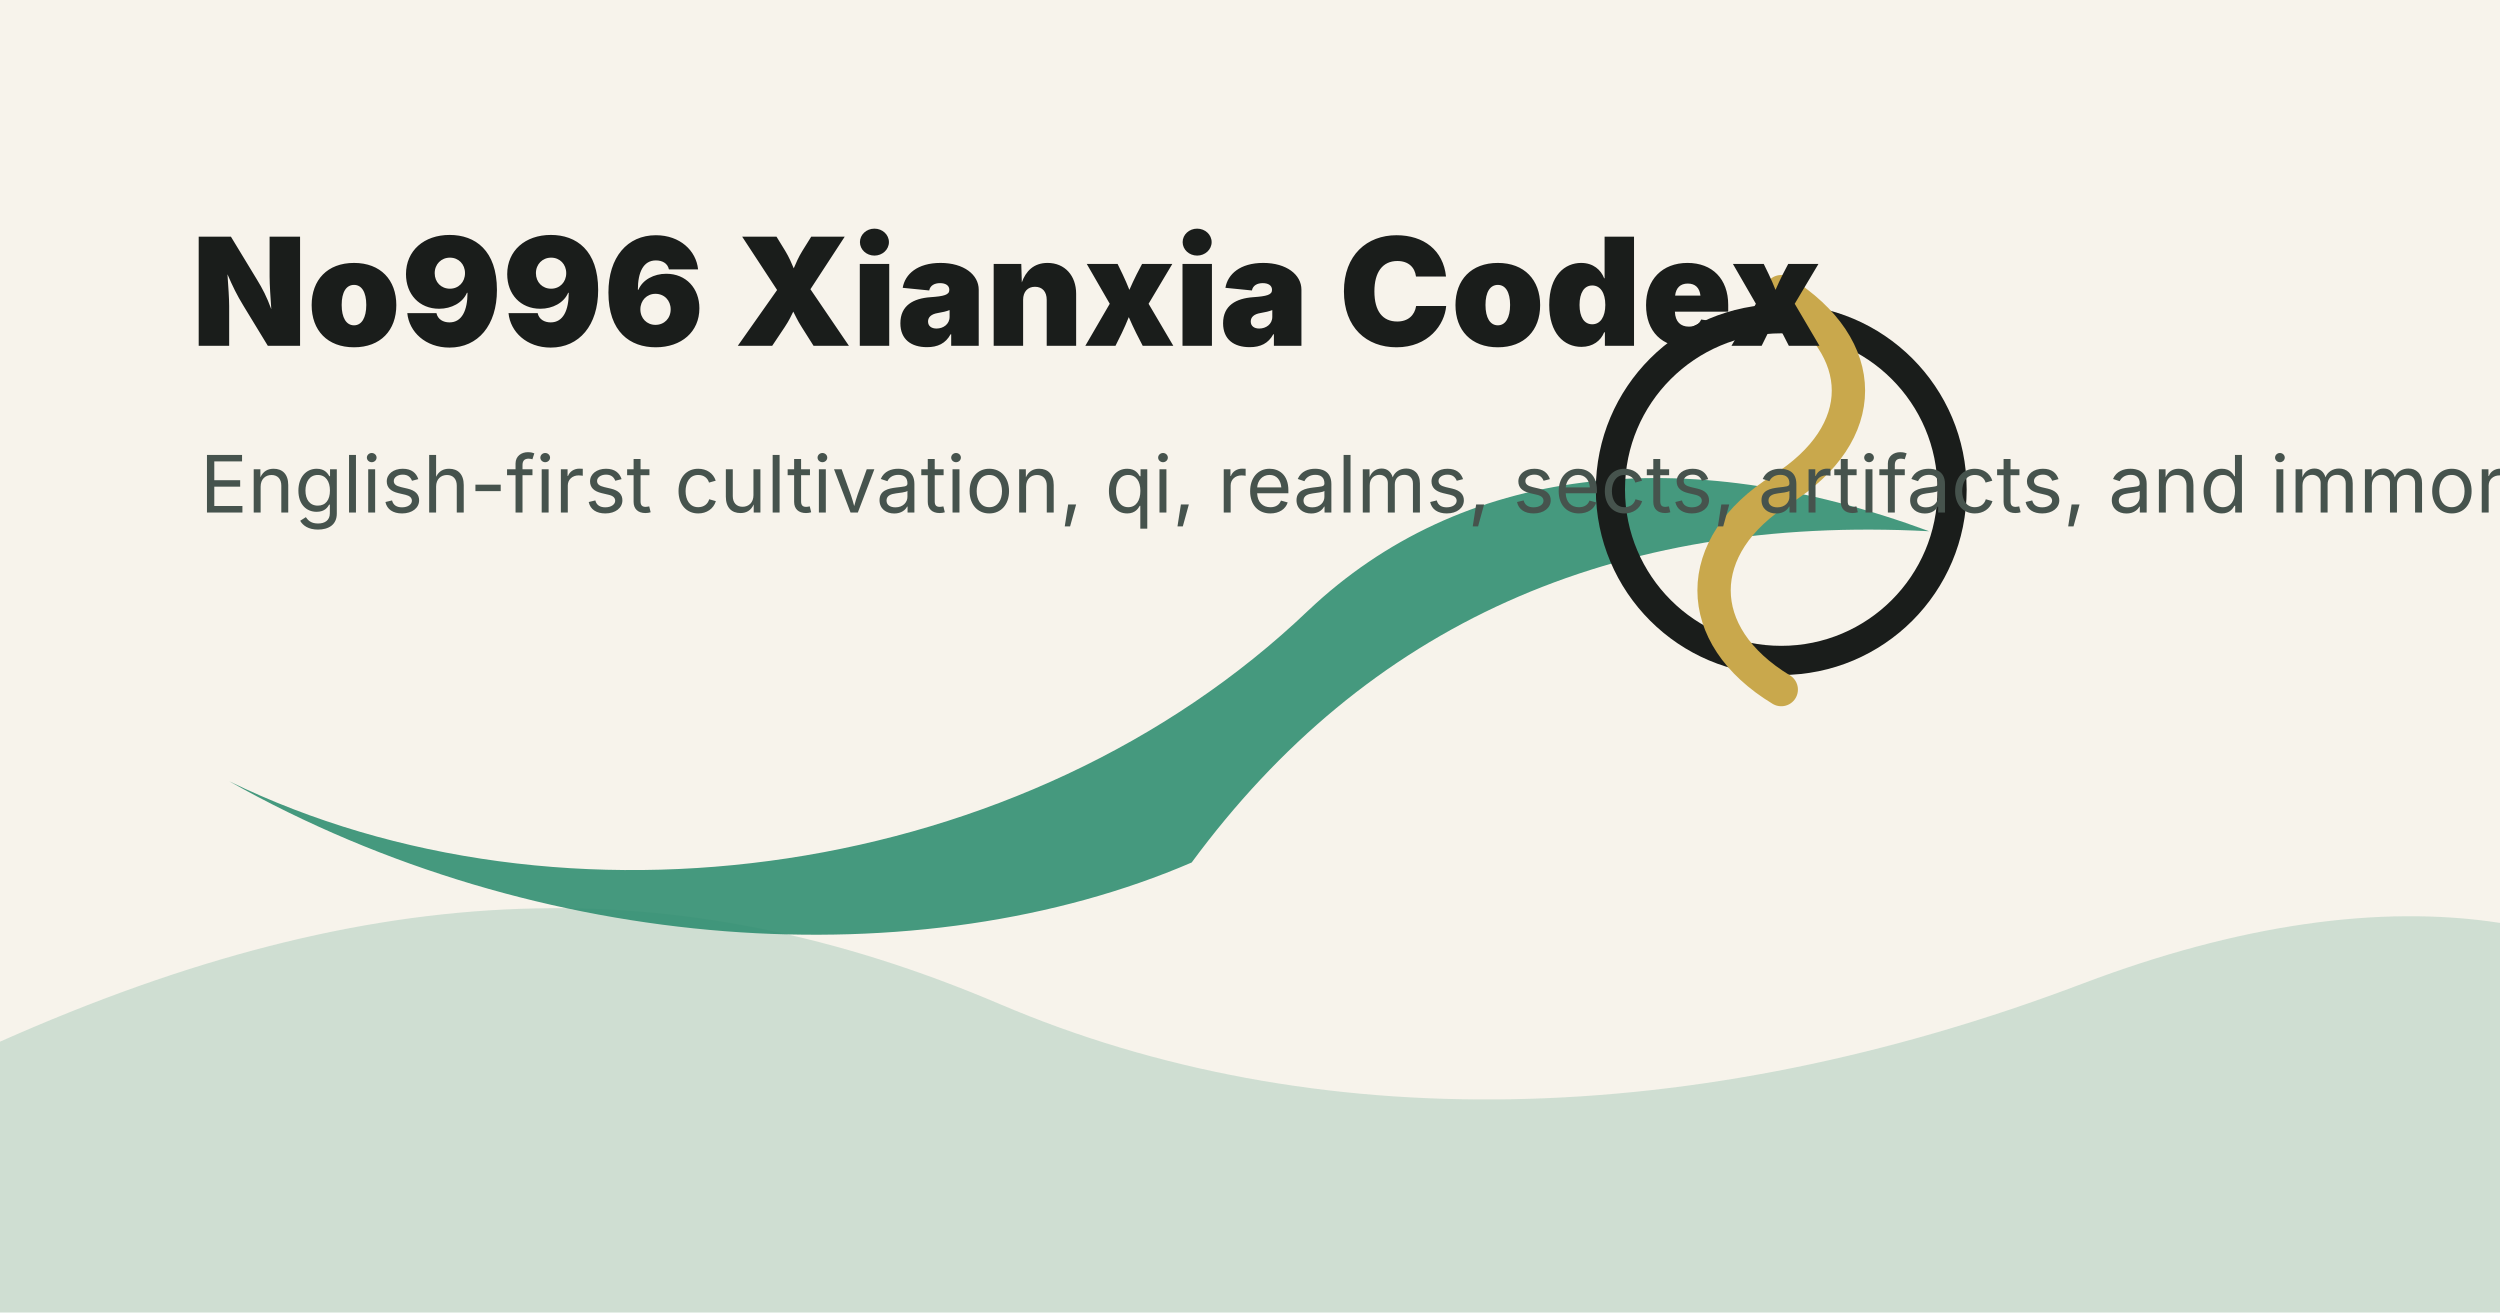
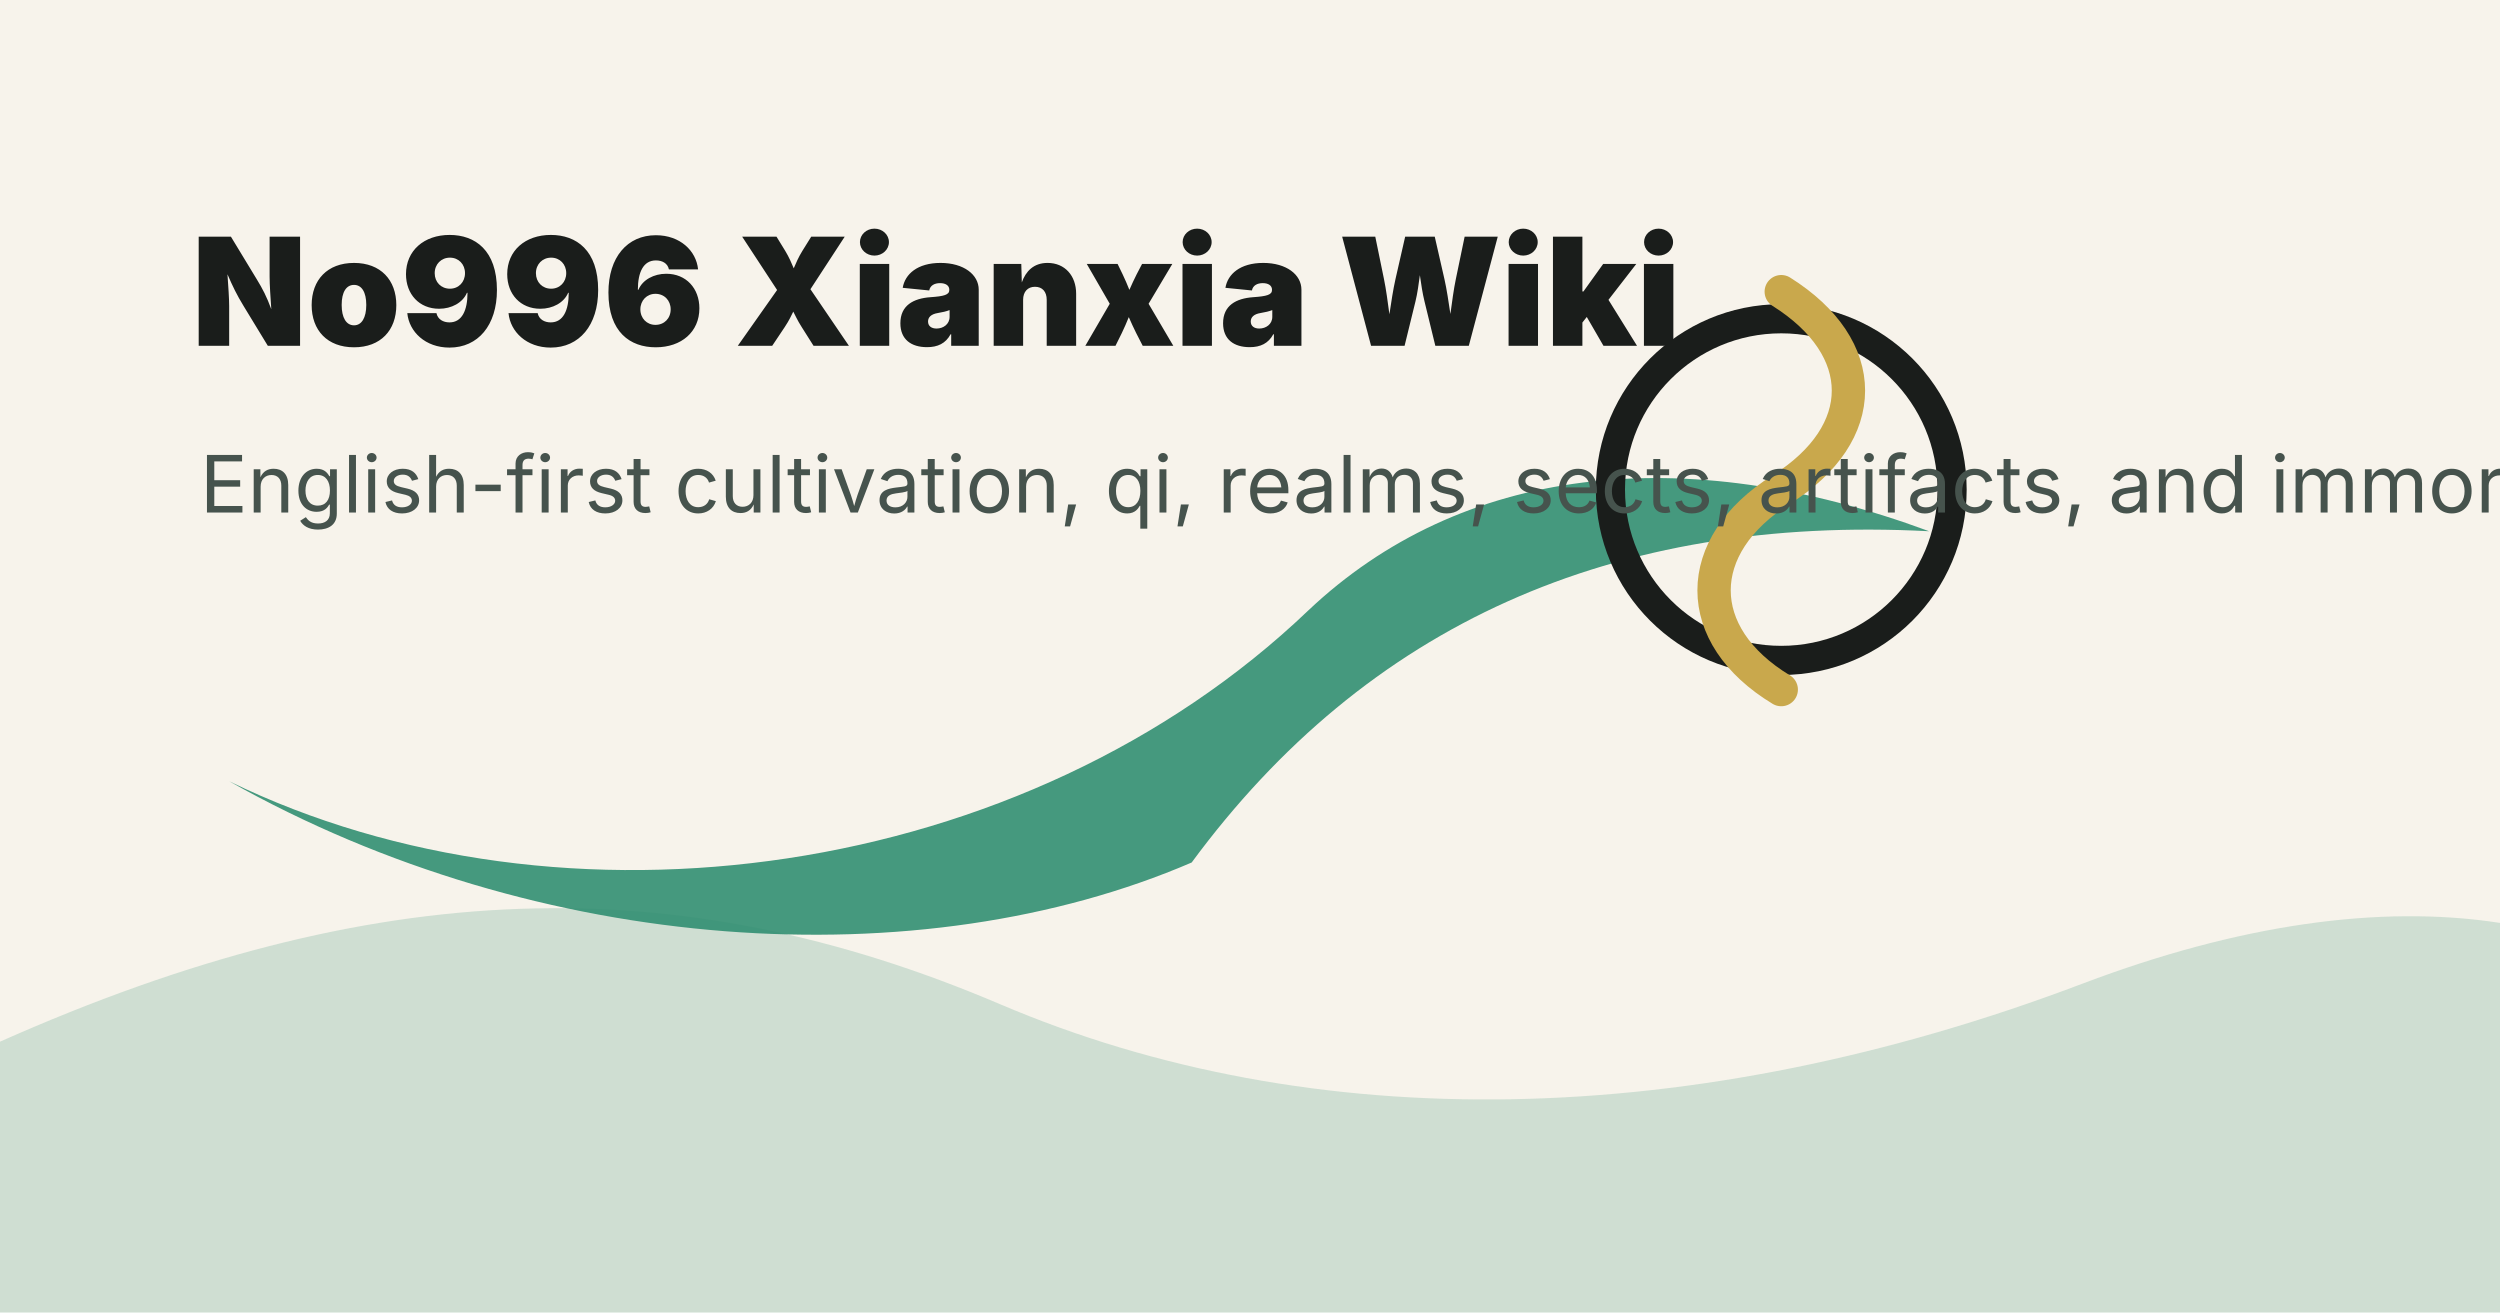
<svg xmlns="http://www.w3.org/2000/svg" viewBox="0 0 1200 630" role="img" aria-labelledby="title">
  <rect width="1200" height="630" fill="#f7f3eb" />
  <path d="M0 500c180-80 325-84 480-18 150 64 333 61 520-10 74-28 142-38 200-29v187H0z" fill="#2d8c6f" opacity=".20" />
  <path d="M110 375c160 78 382 48 518-82 73-69 179-82 298-38-152-8-270 45-354 159-130 56-313 45-462-39z" fill="#2d8c6f" opacity=".88" />
  <circle cx="855" cy="235" r="82" fill="none" stroke="#1a1d1b" stroke-width="14" />
  <path d="M855 140c43 27 43 68 0 95s-43 70 0 96" fill="none" stroke="#c9a84c" stroke-width="16" stroke-linecap="round" />
-   <text x="92" y="166" font-family="Inter, Arial, sans-serif" font-size="72" font-weight="900" fill="#1a1d1b">No996 Xianxia Codex</text>
+   <text x="92" y="166" font-family="Inter, Arial, sans-serif" font-size="72" font-weight="900" fill="#1a1d1b">No996 Xianxia Wiki</text>
  <text x="96" y="246" font-family="Inter, Arial, sans-serif" font-size="38" fill="#46534d">English-first cultivation, qi, realms, sects, artifacts, and immortal fantasy.</text>
</svg>
